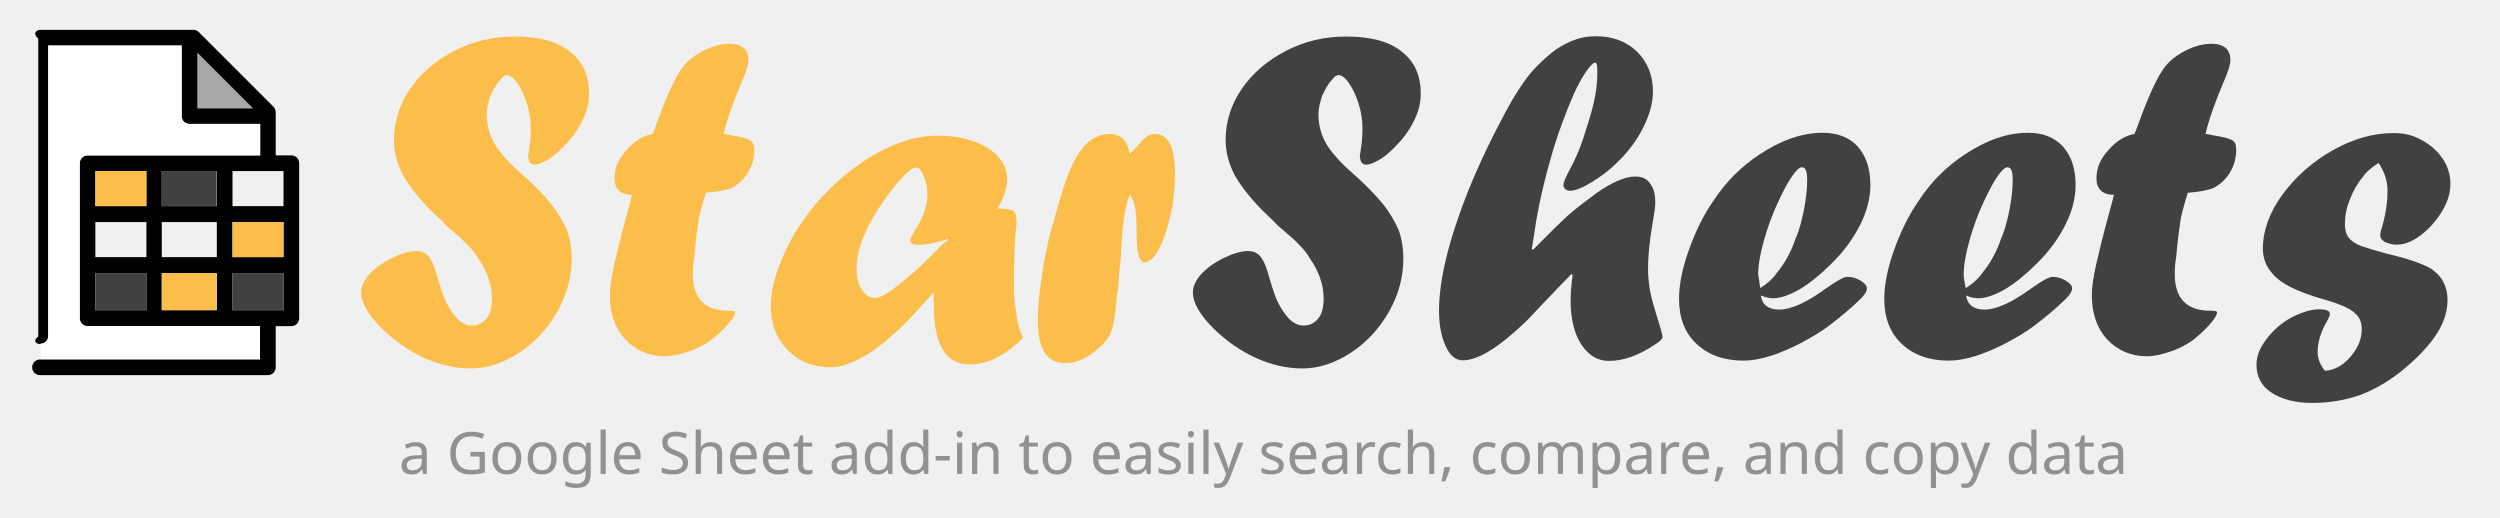
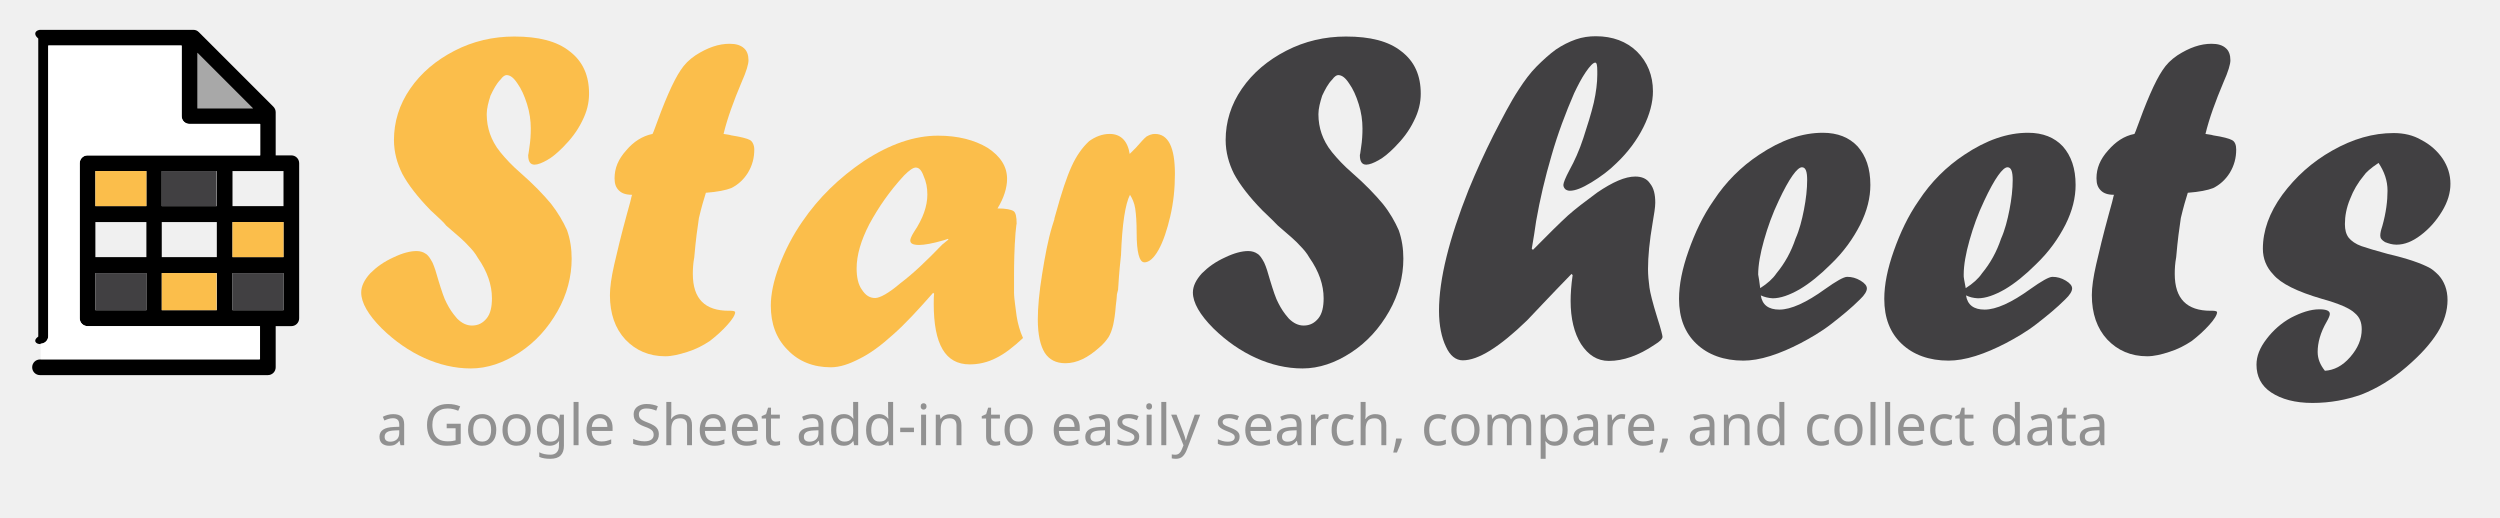
<svg xmlns="http://www.w3.org/2000/svg" version="1.1" id="Layer_1" x="0px" y="0px" viewBox="0 0 862.4 178.6" style="enable-background:new 0 0 862.4 178.6;" xml:space="preserve">
  <style type="text/css">
	.st0{fill:#A8A8A8;}
	.st1{fill:#414042;}
	.st2{fill:#FBBE4B;}
	.st3{fill:#FFFFFF;}
	.st4{enable-background:new    ;}
	.st5{fill:#919191;}
	.st6{font-family:'UbuntuMono-BoldItalic';}
- 	.st7{font-size:20.122px;}
+ 	.st7{font-size:19.617px;}
</style>
  <g id="XMLID_1_">
    <g>
      <polygon class="st0" points="87.3,37.4 68.1,37.4 68.1,18.2   " />
-       <path d="M103.2,56.3v53.5c0,1.5-1.2,2.7-2.7,2.7h-5.4v14.2c0,1.5-1.2,2.7-2.7,2.7H14c0,0,0,0-0.2,0c-1.5,0-2.7-1.2-2.7-2.7    c0-1.5,1.2-2.7,2.7-2.7l0,0h75.8v-11.5H30.2c-1.5,0-2.7-1.2-2.7-2.7V56.3c0-1.5,1.2-2.7,2.7-2.7h59.5V42.7H65.3    c-1.5,0-2.7-1.2-2.7-2.7V15.7h-46v100.1c0,0,0,0,0,0.2c0,1.5-1.2,2.7-2.7,2.7s-2.7-1.2-0.7-2.6V13.3c-1.9-1.6-0.9-2.8,0.5-3    c0.2,0,0.2,0,0.2,0h52.8c0.7,0,1.3,0.2,1.9,0.8l25.7,25.7c0.5,0.5,0.8,1.2,0.8,1.9v14.9h5.4C102,53.6,103.2,54.8,103.2,56.3z     M97.8,107V94.2H80.2V107H97.8z M97.8,88.7V76.6H80.2v12.1C80.2,88.7,97.8,88.7,97.8,88.7z M97.8,71.1V59H80.2v12.1H97.8z     M68.1,37.4h19.2L68.1,18.2V37.4z M74.8,107V94.2h-19V107H74.8z M74.8,88.7V76.6h-19v12.1C55.8,88.7,74.8,88.7,74.8,88.7z     M74.8,71.1V59h-19v12.1H74.8z M50.5,107V94.2H32.9V107H50.5z M50.5,88.7V76.6H32.9v12.1C32.9,88.7,50.5,88.7,50.5,88.7z     M50.5,71.1V59H32.9v12.1H50.5z" />
+       <path d="M103.2,56.3v53.5c0,1.5-1.2,2.7-2.7,2.7h-5.4v14.2c0,1.5-1.2,2.7-2.7,2.7H14c0,0,0,0-0.2,0c-1.5,0-2.7-1.2-2.7-2.7    s1.2-2.7,2.7-2.7l0,0h75.8v-11.5H30.2c-1.5,0-2.7-1.2-2.7-2.7V56.3c0-1.5,1.2-2.7,2.7-2.7h59.5V42.7H65.3c-1.5,0-2.7-1.2-2.7-2.7    V15.7h-46v100.1c0,0,0,0,0,0.2c0,1.5-1.2,2.7-2.7,2.7s-2.7-1.2-0.7-2.6V13.3c-1.9-1.6-0.9-2.8,0.5-3c0.2,0,0.2,0,0.2,0h52.8    c0.7,0,1.3,0.2,1.9,0.8l25.7,25.7c0.5,0.5,0.8,1.2,0.8,1.9v14.9h5.4C102,53.6,103.2,54.8,103.2,56.3z M97.8,107V94.2H80.2V107    H97.8z M97.8,88.7V76.6H80.2v12.1H97.8z M97.8,71.1V59H80.2v12.1H97.8z M68.1,37.4h19.2L68.1,18.2V37.4z M74.8,107V94.2h-19V107    H74.8z M74.8,88.7V76.6h-19v12.1C55.8,88.7,74.8,88.7,74.8,88.7z M74.8,71.1V59h-19v12.1H74.8z M50.5,107V94.2H32.9V107H50.5z     M50.5,88.7V76.6H32.9v12.1H50.5z M50.5,71.1V59H32.9v12.1H50.5z" />
      <rect x="80.2" y="94.2" class="st1" width="17.6" height="12.8" />
      <rect x="80.2" y="76.6" class="st2" width="17.6" height="12.1" />
-       <path class="st3" d="M89.7,112.5v11.4H14l0,0v-5.4c1.5,0,2.7-1.2,2.7-2.7c0,0,0,0,0-0.2V15.7h46v24.4c0,1.5,1.2,2.7,2.7,2.7h24.4    v10.8H30.2c-1.5,0-2.7,1.2-2.7,2.7v53.5c0,1.5,1.2,2.7,2.7,2.7L89.7,112.5L89.7,112.5z" />
+       <path class="st3" d="M89.7,112.5v11.4H14l0,0v-5.4c1.5,0,2.7-1.2,2.7-2.7c0,0,0,0,0-0.2V15.7h46v24.4c0,1.5,1.2,2.7,2.7,2.7h24.4    v10.8H30.2c-1.5,0-2.7,1.2-2.7,2.7v53.5c0,1.5,1.2,2.7,2.7,2.7H89.7L89.7,112.5z" />
      <rect x="55.8" y="94.2" class="st2" width="18.9" height="12.8" />
      <rect x="55.8" y="59" class="st1" width="18.9" height="12.1" />
      <rect x="32.9" y="94.2" class="st1" width="17.6" height="12.8" />
      <rect x="32.9" y="59" class="st2" width="17.6" height="12.1" />
    </g>
  </g>
  <g class="st4">
-     <path class="st2" d="M148.6,72.6c-4.6-4.7-7.8-8.9-9.8-12.6c-1.8-3.6-2.9-7.5-2.9-11.7c0-6.2,1.8-12.2,5.6-17.7   c3.8-5.5,8.9-9.8,15.3-13.1c6.4-3.3,13.3-4.9,20.6-4.9c8.4,0,14.7,1.6,19.1,5.1c4.6,3.5,6.7,8.4,6.7,14.6c0,3.1-0.7,6.2-2.4,9.5   c-1.6,3.3-3.8,6.2-6.7,9.1c-2,2-3.8,3.5-5.5,4.4c-1.6,0.9-3.1,1.5-4.2,1.5c-1.5,0-2.2-1.1-2.2-3.3c0,0,0.2-0.7,0.4-2.5   c0.4-2.5,0.5-4.7,0.5-6.7c0-2.7-0.4-5.6-1.3-8.4c-0.9-2.9-2-5.3-3.3-7.1c-1.3-2-2.5-2.9-3.8-2.9c-0.5,0-1.3,0.5-2,1.5   c-1.5,1.5-2.5,3.5-3.5,5.6c-0.7,2.2-1.3,4.4-1.3,6.4c0,2.4,0.4,4.7,1.1,6.7c0.7,2,1.8,4.2,3.6,6.4c1.8,2.2,4,4.6,6.9,7.1   c4.6,4,8,7.6,10.6,10.7c2.4,3.1,4.2,6.2,5.5,9.1c1.1,3.1,1.6,6.4,1.6,9.8c0,6.2-1.6,12.4-4.9,18.2c-3.3,5.8-7.6,10.6-13.1,14.2   c-5.5,3.6-11.1,5.5-16.8,5.5c-5.5,0-10.9-1.3-16-3.6c-5.3-2.4-10.2-5.8-14.7-10.2c-4.7-4.7-7.1-8.9-7.1-12.4c0-2.2,1.1-4.4,3.1-6.6   c2.2-2.2,4.7-4,8-5.5c3.1-1.5,5.8-2.2,8-2.2c1.3,0,2.4,0.4,3.1,0.9c0.9,0.5,1.6,1.6,2.4,3.1c0.7,1.5,1.3,3.5,2,6   c1.1,3.6,2,6.4,2.9,8c0.9,1.8,2,3.5,3.6,5.3c1.6,1.6,3.3,2.4,5.1,2.4c2.2,0,3.8-0.9,5.1-2.5s1.8-4,1.8-6.9c0-4.6-1.6-9.3-4.9-14   c-0.9-1.6-2-2.9-3.3-4.2c-1.1-1.3-3.6-3.5-7.6-6.9C153.2,76.8,151.3,75.1,148.6,72.6z" />
-     <path class="st2" d="M225.1,46.2l0.4-0.9c3.6-10,6.6-17.1,9.3-21.1c1.3-2,2.9-3.6,5.1-5.1c4.2-2.7,8-4,11.8-4   c2.2,0,3.8,0.5,4.9,1.5c1.1,0.9,1.6,2.4,1.6,4.2c0,1.3-0.7,3.8-2.4,7.6c-2.7,6.4-4.9,12.4-6.2,17.8c0.9,0.2,1.8,0.2,2.7,0.5   c3.3,0.5,5.5,1.1,6.4,1.6c0.9,0.5,1.5,1.8,1.5,3.3c0,2.9-0.7,5.5-2.2,8c-1.5,2.4-3.5,4.2-5.8,5.3c-1.8,0.7-4.7,1.3-8.7,1.6   c-0.7,2.2-1.5,4.9-2.4,8.7c-0.5,3.3-1.1,7.6-1.6,13.5c-0.4,2.2-0.5,4-0.5,5.8c0,8.6,4.2,12.7,12.4,12.7h0.5h0.2   c0.9,0,1.5,0.2,1.5,0.5c0,0.9-0.9,2.4-2.7,4.4c-1.8,2-3.8,3.8-6,5.5c-2.4,1.6-4.9,2.9-7.8,3.8s-5.3,1.5-7.6,1.5   c-5.6,0-10.2-2-13.8-5.8c-3.5-3.8-5.3-8.9-5.3-15.3c0-2.7,0.5-6.2,1.5-10.6s2.4-10.2,4.4-17.5c0.4-1.3,0.7-2.7,1.1-4   c0.4-1.5,0.5-2.4,0.7-2.5c-2.2,0-3.6-0.5-4.6-1.5s-1.5-2.2-1.5-4.2c0-3.5,1.3-6.6,4-9.6C218.5,48.9,221.6,46.9,225.1,46.2z" />
-     <path class="st2" d="M322.3,101v0.4l-0.4-0.4c-5.1,5.8-9.6,10.7-13.8,14.4c-4.2,3.8-8,6.6-11.7,8.4c-3.5,1.8-6.7,2.9-9.8,2.9   c-6,0-11.1-2-14.9-6c-4-4-5.8-9.1-5.8-15.3c0-3.8,0.9-8.4,2.9-13.7c2-5.3,4.6-10.4,8-15.3c5.6-8.2,12.7-15.1,21.3-20.9   c8.9-5.8,17.3-8.7,25.5-8.7c6.9,0,12.6,1.5,17.1,4.2c4.4,2.9,6.7,6.4,6.7,10.7c0,3.1-1.1,6.6-3.3,10.2c2.9,0,4.7,0.4,5.5,0.9   s1.1,2,1.1,4.4c0-0.2-0.2,0.9-0.4,3.3c-0.4,5.3-0.5,10.4-0.5,14.9c0,2.4,0,4.2,0,5.5c0,1.3,0.2,2.7,0.4,4.4s0.4,2.9,0.5,3.8   c0.4,2.5,1.1,5.1,2.2,7.5c-3.3,3.1-6.4,5.5-9.3,6.9c-2.9,1.5-6,2.2-9.1,2.2c-8.4,0-12.4-6.9-12.4-20.9   C322.1,103.2,322.1,101.9,322.3,101z M327,82.4l-1.5,0.5c-3.8,1.1-6.7,1.6-8.4,1.6c-2.2,0-3.1-0.5-3.1-1.6c0-0.4,0.4-1.5,1.3-2.9   c3.1-4.6,4.6-8.9,4.6-12.9c0-2.4-0.4-4.4-1.3-6.4c-0.7-2-1.6-2.9-2.7-2.9c-0.9,0-2.2,0.9-4,2.7c-5.1,5.5-8.9,11.1-12,16.8   c-2.9,5.6-4.4,10.7-4.4,15.3c0,2.9,0.5,5.5,1.8,7.3c1.3,2,2.7,2.9,4.6,2.9c1.6,0,4.6-1.6,8.7-5.1c4.4-3.3,9.1-7.8,14.4-13.3   l2.2-1.8L327,82.4z" />
-     <path class="st2" d="M385.7,99.9l-0.4,1.6c0,0.9-0.2,2.2-0.4,4c-0.2,2.7-0.5,4.7-0.9,6.6c-0.4,1.6-0.9,3.1-1.6,4.2   c-0.7,1.1-1.8,2.4-3.1,3.5c-4,3.6-7.8,5.5-11.8,5.5c-3.3,0-5.6-1.3-7.1-3.6c-1.5-2.4-2.4-6.2-2.4-11.5c0-4.2,0.5-9.5,1.5-15.7   s2-11.7,3.5-16.6l0.7-2.2c0-0.4,0.2-0.9,0.5-2c2-7.3,3.8-12.7,5.5-16.4c1.6-3.5,3.6-6.4,6-8.6c2.2-1.6,4.6-2.5,7.1-2.5   c3.8,0,6.2,2.4,6.9,6.9c0.7-0.7,1.5-1.5,2.2-2.2c1.6-1.8,2.7-3.1,3.6-3.8c0.9-0.5,1.8-0.9,2.9-0.9c4.6,0,6.9,4.6,6.9,13.8   c0,5.1-0.5,9.8-1.6,14.6c-1.1,4.7-2.4,8.6-4,11.5c-1.6,2.9-3.3,4.4-4.9,4.4c-1.8,0-2.7-3.5-2.7-10.2c0-3.6-0.2-6.4-0.5-8.4   s-1.1-3.6-1.8-4.7c-1.6,3.1-2.7,10-3.1,20.8C386,94.3,385.8,98.3,385.7,99.9z" />
+     <path class="st2" d="M148.6,72.6c-4.6-4.7-7.8-8.9-9.8-12.6c-1.8-3.6-2.9-7.5-2.9-11.7c0-6.2,1.8-12.2,5.6-17.7s8.9-9.8,15.3-13.1   c6.4-3.3,13.3-4.9,20.6-4.9c8.4,0,14.7,1.6,19.1,5.1c4.6,3.5,6.7,8.4,6.7,14.6c0,3.1-0.7,6.2-2.4,9.5c-1.6,3.3-3.8,6.2-6.7,9.1   c-2,2-3.8,3.5-5.5,4.4c-1.6,0.9-3.1,1.5-4.2,1.5c-1.5,0-2.2-1.1-2.2-3.3c0,0,0.2-0.7,0.4-2.5c0.4-2.5,0.5-4.7,0.5-6.7   c0-2.7-0.4-5.6-1.3-8.4c-0.9-2.9-2-5.3-3.3-7.1c-1.3-2-2.5-2.9-3.8-2.9c-0.5,0-1.3,0.5-2,1.5c-1.5,1.5-2.5,3.5-3.5,5.6   c-0.7,2.2-1.3,4.4-1.3,6.4c0,2.4,0.4,4.7,1.1,6.7c0.7,2,1.8,4.2,3.6,6.4s4,4.6,6.9,7.1c4.6,4,8,7.6,10.6,10.7   c2.4,3.1,4.2,6.2,5.5,9.1c1.1,3.1,1.6,6.4,1.6,9.8c0,6.2-1.6,12.4-4.9,18.2c-3.3,5.8-7.6,10.6-13.1,14.2s-11.1,5.5-16.8,5.5   c-5.5,0-10.9-1.3-16-3.6c-5.3-2.4-10.2-5.8-14.7-10.2c-4.7-4.7-7.1-8.9-7.1-12.4c0-2.2,1.1-4.4,3.1-6.6c2.2-2.2,4.7-4,8-5.5   c3.1-1.5,5.8-2.2,8-2.2c1.3,0,2.4,0.4,3.1,0.9c0.9,0.5,1.6,1.6,2.4,3.1c0.7,1.5,1.3,3.5,2,6c1.1,3.6,2,6.4,2.9,8   c0.9,1.8,2,3.5,3.6,5.3c1.6,1.6,3.3,2.4,5.1,2.4c2.2,0,3.8-0.9,5.1-2.5s1.8-4,1.8-6.9c0-4.6-1.6-9.3-4.9-14c-0.9-1.6-2-2.9-3.3-4.2   c-1.1-1.3-3.6-3.5-7.6-6.9C153.2,76.8,151.3,75.1,148.6,72.6z" />
+     <path class="st2" d="M225.1,46.2l0.4-0.9c3.6-10,6.6-17.1,9.3-21.1c1.3-2,2.9-3.6,5.1-5.1c4.2-2.7,8-4,11.8-4   c2.2,0,3.8,0.5,4.9,1.5c1.1,0.9,1.6,2.4,1.6,4.2c0,1.3-0.7,3.8-2.4,7.6c-2.7,6.4-4.9,12.4-6.2,17.8c0.9,0.2,1.8,0.2,2.7,0.5   c3.3,0.5,5.5,1.1,6.4,1.6s1.5,1.8,1.5,3.3c0,2.9-0.7,5.5-2.2,8c-1.5,2.4-3.5,4.2-5.8,5.3c-1.8,0.7-4.7,1.3-8.7,1.6   c-0.7,2.2-1.5,4.9-2.4,8.7c-0.5,3.3-1.1,7.6-1.6,13.5c-0.4,2.2-0.5,4-0.5,5.8c0,8.6,4.2,12.7,12.4,12.7h0.5h0.2   c0.9,0,1.5,0.2,1.5,0.5c0,0.9-0.9,2.4-2.7,4.4s-3.8,3.8-6,5.5c-2.4,1.6-4.9,2.9-7.8,3.8s-5.3,1.5-7.6,1.5c-5.6,0-10.2-2-13.8-5.8   c-3.5-3.8-5.3-8.9-5.3-15.3c0-2.7,0.5-6.2,1.5-10.6s2.4-10.2,4.4-17.5c0.4-1.3,0.7-2.7,1.1-4c0.4-1.5,0.5-2.4,0.7-2.5   c-2.2,0-3.6-0.5-4.6-1.5s-1.5-2.2-1.5-4.2c0-3.5,1.3-6.6,4-9.6C218.5,48.9,221.6,46.9,225.1,46.2z" />
+     <path class="st2" d="M322.3,101v0.4l-0.4-0.4c-5.1,5.8-9.6,10.7-13.8,14.4c-4.2,3.8-8,6.6-11.7,8.4c-3.5,1.8-6.7,2.9-9.8,2.9   c-6,0-11.1-2-14.9-6c-4-4-5.8-9.1-5.8-15.3c0-3.8,0.9-8.4,2.9-13.7c2-5.3,4.6-10.4,8-15.3c5.6-8.2,12.7-15.1,21.3-20.9   c8.9-5.8,17.3-8.7,25.5-8.7c6.9,0,12.6,1.5,17.1,4.2c4.4,2.9,6.7,6.4,6.7,10.7c0,3.1-1.1,6.6-3.3,10.2c2.9,0,4.7,0.4,5.5,0.9   s1.1,2,1.1,4.4c0-0.2-0.2,0.9-0.4,3.3c-0.4,5.3-0.5,10.4-0.5,14.9c0,2.4,0,4.2,0,5.5s0.2,2.7,0.4,4.4s0.4,2.9,0.5,3.8   c0.4,2.5,1.1,5.1,2.2,7.5c-3.3,3.1-6.4,5.5-9.3,6.9c-2.9,1.5-6,2.2-9.1,2.2c-8.4,0-12.4-6.9-12.4-20.9   C322.1,103.2,322.1,101.9,322.3,101z M327,82.4l-1.5,0.5c-3.8,1.1-6.7,1.6-8.4,1.6c-2.2,0-3.1-0.5-3.1-1.6c0-0.4,0.4-1.5,1.3-2.9   c3.1-4.6,4.6-8.9,4.6-12.9c0-2.4-0.4-4.4-1.3-6.4c-0.7-2-1.6-2.9-2.7-2.9c-0.9,0-2.2,0.9-4,2.7c-5.1,5.5-8.9,11.1-12,16.8   c-2.9,5.6-4.4,10.7-4.4,15.3c0,2.9,0.5,5.5,1.8,7.3c1.3,2,2.7,2.9,4.6,2.9c1.6,0,4.6-1.6,8.7-5.1c4.4-3.3,9.1-7.8,14.4-13.3   l2.2-1.8L327,82.4z" />
+     <path class="st2" d="M385.7,99.9l-0.4,1.6c0,0.9-0.2,2.2-0.4,4c-0.2,2.7-0.5,4.7-0.9,6.6c-0.4,1.6-0.9,3.1-1.6,4.2   s-1.8,2.4-3.1,3.5c-4,3.6-7.8,5.5-11.8,5.5c-3.3,0-5.6-1.3-7.1-3.6c-1.5-2.4-2.4-6.2-2.4-11.5c0-4.2,0.5-9.5,1.5-15.7   s2-11.7,3.5-16.6l0.7-2.2c0-0.4,0.2-0.9,0.5-2c2-7.3,3.8-12.7,5.5-16.4c1.6-3.5,3.6-6.4,6-8.6c2.2-1.6,4.6-2.5,7.1-2.5   c3.8,0,6.2,2.4,6.9,6.9c0.7-0.7,1.5-1.5,2.2-2.2c1.6-1.8,2.7-3.1,3.6-3.8c0.9-0.5,1.8-0.9,2.9-0.9c4.6,0,6.9,4.6,6.9,13.8   c0,5.1-0.5,9.8-1.6,14.6c-1.1,4.7-2.4,8.6-4,11.5s-3.3,4.4-4.9,4.4c-1.8,0-2.7-3.5-2.7-10.2c0-3.6-0.2-6.4-0.5-8.4   s-1.1-3.6-1.8-4.7c-1.6,3.1-2.7,10-3.1,20.8C386,94.3,385.8,98.3,385.7,99.9z" />
  </g>
  <g class="st4">
-     <path class="st1" d="M435.5,72.6c-4.6-4.7-7.8-8.9-9.8-12.6c-1.8-3.6-2.9-7.5-2.9-11.7c0-6.2,1.8-12.2,5.6-17.7   c3.8-5.5,8.9-9.8,15.3-13.1c6.4-3.3,13.3-4.9,20.6-4.9c8.4,0,14.7,1.6,19.1,5.1c4.6,3.5,6.7,8.4,6.7,14.6c0,3.1-0.7,6.2-2.4,9.5   c-1.6,3.3-3.8,6.2-6.7,9.1c-2,2-3.8,3.5-5.5,4.4c-1.6,0.9-3.1,1.5-4.2,1.5c-1.5,0-2.2-1.1-2.2-3.3c0,0,0.2-0.7,0.4-2.5   c0.4-2.5,0.5-4.7,0.5-6.7c0-2.7-0.4-5.6-1.3-8.4c-0.9-2.9-2-5.3-3.3-7.1c-1.3-2-2.5-2.9-3.8-2.9c-0.5,0-1.3,0.5-2,1.5   c-1.5,1.5-2.5,3.5-3.5,5.6c-0.7,2.2-1.3,4.4-1.3,6.4c0,2.4,0.4,4.7,1.1,6.7c0.7,2,1.8,4.2,3.6,6.4c1.8,2.2,4,4.6,6.9,7.1   c4.6,4,8,7.6,10.6,10.7c2.5,3.1,4.2,6.2,5.5,9.1c1.1,3.1,1.6,6.4,1.6,9.8c0,6.2-1.6,12.4-4.9,18.2c-3.3,5.8-7.6,10.6-13.1,14.2   c-5.5,3.6-11.1,5.5-16.8,5.5c-5.5,0-10.9-1.3-16-3.6c-5.3-2.4-10.2-5.8-14.7-10.2c-4.7-4.7-7.1-8.9-7.1-12.4c0-2.2,1.1-4.4,3.1-6.6   c2.2-2.2,4.7-4,8-5.5c3.1-1.5,5.8-2.2,8-2.2c1.3,0,2.4,0.4,3.1,0.9c0.9,0.5,1.6,1.6,2.4,3.1c0.7,1.5,1.3,3.5,2,6   c1.1,3.6,2,6.4,2.9,8c0.9,1.8,2,3.5,3.6,5.3c1.6,1.6,3.3,2.4,5.1,2.4c2.2,0,3.8-0.9,5.1-2.5c1.3-1.6,1.8-4,1.8-6.9   c0-4.6-1.6-9.3-4.9-14c-0.9-1.6-2-2.9-3.3-4.2c-1.1-1.3-3.6-3.5-7.6-6.9C439.9,76.8,438.1,75.1,435.5,72.6z" />
-     <path class="st1" d="M551,25.8v-1.3c0-2-0.2-2.9-0.7-2.9c-0.7,0-1.8,1.1-3.3,3.3c-1.5,2.2-2.7,4.6-4,7.3   c-2.9,6.7-5.6,13.8-7.8,21.5c-2.2,7.5-4,15.1-5.3,22.6c-0.4,2.9-0.9,6-1.5,9.5l0.4,0.4c5.5-5.6,9.5-9.5,12-11.8   c2.7-2.4,6-4.9,10.2-8c5.3-3.6,9.6-5.5,13.1-5.5c2.2,0,4,0.7,5.1,2.4c1.3,1.6,1.8,3.8,1.8,6.6c0,1.6-0.4,4-0.9,6.9   c-1.1,6.4-1.6,11.7-1.6,16c0,2,0.2,4.2,0.5,6.4c0.2,1.6,1.1,5.3,2.7,10.4c1.3,4,1.8,6.2,1.8,6.6c0,0.7-0.9,1.6-2.7,2.7   c-5.6,3.8-10.9,5.6-15.8,5.6c-4,0-7.1-2-9.6-5.8c-2.4-3.8-3.6-8.9-3.6-14.9c0-2.4,0.2-5.5,0.7-8.9l-0.4-0.4   c-7.6,7.8-12.7,13.3-15.3,16c-9.6,9.3-16.9,13.8-22.2,13.8c-2.4,0-4.4-1.6-5.8-4.7c-1.5-3.1-2.4-7.3-2.4-12.4   c0-10.9,3.5-24.8,10.2-41.7c2.7-6.6,5.6-12.9,8.6-18.9c3.1-6,5.8-11.3,8.7-15.7c2-3.1,4-5.8,6.2-8c2.2-2.2,4.4-4.2,6.6-5.8   c2.2-1.5,4.6-2.7,6.9-3.5s4.6-1.1,6.9-1.1c5.8,0,10.6,1.8,14.2,5.3c3.6,3.6,5.5,8.2,5.5,13.7c0,3.8-1.1,8-3.3,12.4   c-2.2,4.4-5.3,8.6-9.3,12.4c-2.5,2.5-5.5,4.7-8.6,6.6c-3.3,2-5.6,2.9-7.5,2.9c-0.5,0-1.1-0.2-1.5-0.5c-0.4-0.4-0.7-0.9-0.7-1.5   c0-0.7,0.7-2.5,2.2-5.3c1.6-2.9,3.3-6.6,4.7-10.9s2.7-8.4,3.6-12.2C550.6,31.8,551,28.5,551,25.8z" />
-     <path class="st1" d="M607.4,101.9c0.5,3.3,2.7,4.9,6.4,4.9c4,0,9.3-2.4,15.8-7.1c3.8-2.7,6.4-4.2,7.6-4.2c1.6,0,3.1,0.4,4.6,1.3   c1.5,0.9,2.2,1.8,2.2,2.7s-0.7,2.2-2.4,3.8c-2.9,2.9-6.2,5.6-9.8,8.4s-7.3,4.9-10.7,6.7c-3.5,1.8-6.9,3.3-10.4,4.4   c-3.5,1.1-6.6,1.6-9.3,1.6c-6.7,0-12.2-2-16.2-5.8s-6-8.9-6-15.5c0-4.9,1.1-10.4,3.3-16.6c2.2-6.2,4.9-12,8.6-17.3   c4.2-6.4,9.5-11.7,15.7-15.8c7.6-5.1,14.9-7.6,22-7.6c5.1,0,9.1,1.6,12,4.7c2.9,3.3,4.4,7.6,4.4,13.3c0,4.4-1.1,8.9-3.5,13.7   c-2.4,4.7-5.6,9.3-10.2,13.7c-3.6,3.6-7.3,6.6-10.7,8.6c-3.5,2-6.6,3.1-9.3,3.1C610,102.8,608.7,102.5,607.4,101.9z M607.2,99.4   c2.5-1.6,4.4-3.3,5.6-5.1c2.9-3.5,5.1-7.5,6.6-12c1.3-2.9,2.2-6.4,2.9-10s1.1-7.1,1.1-10.2c0-2.9-0.5-4.4-1.8-4.4   c-1.6,0-4.4,3.8-8,11.5c-2.2,4.6-3.8,9.1-5.1,13.7c-1.3,4.6-2,8.6-2,11.8C606.7,95.5,606.9,97.2,607.2,99.4z" />
-     <path class="st1" d="M678.2,101.9c0.5,3.3,2.7,4.9,6.4,4.9c4,0,9.3-2.4,15.8-7.1c3.8-2.7,6.4-4.2,7.6-4.2c1.6,0,3.1,0.4,4.6,1.3   c1.5,0.9,2.2,1.8,2.2,2.7s-0.7,2.2-2.4,3.8c-2.9,2.9-6.2,5.6-9.8,8.4s-7.3,4.9-10.7,6.7c-3.5,1.8-6.9,3.3-10.4,4.4   c-3.5,1.1-6.6,1.6-9.3,1.6c-6.7,0-12.2-2-16.2-5.8c-4-3.8-6-8.9-6-15.5c0-4.9,1.1-10.4,3.3-16.6c2.2-6.2,4.9-12,8.6-17.3   c4.2-6.4,9.5-11.7,15.7-15.8c7.6-5.1,14.9-7.6,22-7.6c5.1,0,9.1,1.6,12,4.7c2.9,3.3,4.4,7.6,4.4,13.3c0,4.4-1.1,8.9-3.5,13.7   c-2.4,4.7-5.6,9.3-10.2,13.7c-3.6,3.6-7.3,6.6-10.7,8.6c-3.5,2-6.6,3.1-9.3,3.1C680.6,102.8,679.5,102.5,678.2,101.9z M678.1,99.4   c2.5-1.6,4.4-3.3,5.6-5.1c2.9-3.5,5.1-7.5,6.6-12c1.3-2.9,2.2-6.4,2.9-10s1.1-7.1,1.1-10.2c0-2.9-0.5-4.4-1.8-4.4   c-1.6,0-4.4,3.8-8,11.5c-2.2,4.6-3.8,9.1-5.1,13.7c-1.3,4.6-2,8.6-2,11.8C677.3,95.5,677.7,97.2,678.1,99.4z" />
+     <path class="st1" d="M435.5,72.6c-4.6-4.7-7.8-8.9-9.8-12.6c-1.8-3.6-2.9-7.5-2.9-11.7c0-6.2,1.8-12.2,5.6-17.7   c3.8-5.5,8.9-9.8,15.3-13.1s13.3-4.9,20.6-4.9c8.4,0,14.7,1.6,19.1,5.1c4.6,3.5,6.7,8.4,6.7,14.6c0,3.1-0.7,6.2-2.4,9.5   c-1.6,3.3-3.8,6.2-6.7,9.1c-2,2-3.8,3.5-5.5,4.4c-1.6,0.9-3.1,1.5-4.2,1.5c-1.5,0-2.2-1.1-2.2-3.3c0,0,0.2-0.7,0.4-2.5   c0.4-2.5,0.5-4.7,0.5-6.7c0-2.7-0.4-5.6-1.3-8.4c-0.9-2.9-2-5.3-3.3-7.1c-1.3-2-2.5-2.9-3.8-2.9c-0.5,0-1.3,0.5-2,1.5   c-1.5,1.5-2.5,3.5-3.5,5.6c-0.7,2.2-1.3,4.4-1.3,6.4c0,2.4,0.4,4.7,1.1,6.7s1.8,4.2,3.6,6.4c1.8,2.2,4,4.6,6.9,7.1   c4.6,4,8,7.6,10.6,10.7c2.5,3.1,4.2,6.2,5.5,9.1c1.1,3.1,1.6,6.4,1.6,9.8c0,6.2-1.6,12.4-4.9,18.2s-7.6,10.6-13.1,14.2   s-11.1,5.5-16.8,5.5c-5.5,0-10.9-1.3-16-3.6c-5.3-2.4-10.2-5.8-14.7-10.2c-4.7-4.7-7.1-8.9-7.1-12.4c0-2.2,1.1-4.4,3.1-6.6   c2.2-2.2,4.7-4,8-5.5c3.1-1.5,5.8-2.2,8-2.2c1.3,0,2.4,0.4,3.1,0.9c0.9,0.5,1.6,1.6,2.4,3.1c0.7,1.5,1.3,3.5,2,6   c1.1,3.6,2,6.4,2.9,8c0.9,1.8,2,3.5,3.6,5.3c1.6,1.6,3.3,2.4,5.1,2.4c2.2,0,3.8-0.9,5.1-2.5c1.3-1.6,1.8-4,1.8-6.9   c0-4.6-1.6-9.3-4.9-14c-0.9-1.6-2-2.9-3.3-4.2c-1.1-1.3-3.6-3.5-7.6-6.9C439.9,76.8,438.1,75.1,435.5,72.6z" />
+     <path class="st1" d="M551,25.8v-1.3c0-2-0.2-2.9-0.7-2.9c-0.7,0-1.8,1.1-3.3,3.3s-2.7,4.6-4,7.3c-2.9,6.7-5.6,13.8-7.8,21.5   c-2.2,7.5-4,15.1-5.3,22.6c-0.4,2.9-0.9,6-1.5,9.5l0.4,0.4c5.5-5.6,9.5-9.5,12-11.8c2.7-2.4,6-4.9,10.2-8c5.3-3.6,9.6-5.5,13.1-5.5   c2.2,0,4,0.7,5.1,2.4c1.3,1.6,1.8,3.8,1.8,6.6c0,1.6-0.4,4-0.9,6.9c-1.1,6.4-1.6,11.7-1.6,16c0,2,0.2,4.2,0.5,6.4   c0.2,1.6,1.1,5.3,2.7,10.4c1.3,4,1.8,6.2,1.8,6.6c0,0.7-0.9,1.6-2.7,2.7c-5.6,3.8-10.9,5.6-15.8,5.6c-4,0-7.1-2-9.6-5.8   c-2.4-3.8-3.6-8.9-3.6-14.9c0-2.4,0.2-5.5,0.7-8.9l-0.4-0.4c-7.6,7.8-12.7,13.3-15.3,16c-9.6,9.3-16.9,13.8-22.2,13.8   c-2.4,0-4.4-1.6-5.8-4.7c-1.5-3.1-2.4-7.3-2.4-12.4c0-10.9,3.5-24.8,10.2-41.7c2.7-6.6,5.6-12.9,8.6-18.9c3.1-6,5.8-11.3,8.7-15.7   c2-3.1,4-5.8,6.2-8s4.4-4.2,6.6-5.8c2.2-1.5,4.6-2.7,6.9-3.5s4.6-1.1,6.9-1.1c5.8,0,10.6,1.8,14.2,5.3c3.6,3.6,5.5,8.2,5.5,13.7   c0,3.8-1.1,8-3.3,12.4s-5.3,8.6-9.3,12.4c-2.5,2.5-5.5,4.7-8.6,6.6c-3.3,2-5.6,2.9-7.5,2.9c-0.5,0-1.1-0.2-1.5-0.5   c-0.4-0.4-0.7-0.9-0.7-1.5c0-0.7,0.7-2.5,2.2-5.3c1.6-2.9,3.3-6.6,4.7-10.9s2.7-8.4,3.6-12.2C550.6,31.8,551,28.5,551,25.8z" />
+     <path class="st1" d="M607.4,101.9c0.5,3.3,2.7,4.9,6.4,4.9c4,0,9.3-2.4,15.8-7.1c3.8-2.7,6.4-4.2,7.6-4.2c1.6,0,3.1,0.4,4.6,1.3   s2.2,1.8,2.2,2.7s-0.7,2.2-2.4,3.8c-2.9,2.9-6.2,5.6-9.8,8.4s-7.3,4.9-10.7,6.7c-3.5,1.8-6.9,3.3-10.4,4.4s-6.6,1.6-9.3,1.6   c-6.7,0-12.2-2-16.2-5.8s-6-8.9-6-15.5c0-4.9,1.1-10.4,3.3-16.6s4.9-12,8.6-17.3c4.2-6.4,9.5-11.7,15.7-15.8   c7.6-5.1,14.9-7.6,22-7.6c5.1,0,9.1,1.6,12,4.7c2.9,3.3,4.4,7.6,4.4,13.3c0,4.4-1.1,8.9-3.5,13.7c-2.4,4.7-5.6,9.3-10.2,13.7   c-3.6,3.6-7.3,6.6-10.7,8.6c-3.5,2-6.6,3.1-9.3,3.1C610,102.8,608.7,102.5,607.4,101.9z M607.2,99.4c2.5-1.6,4.4-3.3,5.6-5.1   c2.9-3.5,5.1-7.5,6.6-12c1.3-2.9,2.2-6.4,2.9-10s1.1-7.1,1.1-10.2c0-2.9-0.5-4.4-1.8-4.4c-1.6,0-4.4,3.8-8,11.5   c-2.2,4.6-3.8,9.1-5.1,13.7s-2,8.6-2,11.8C606.7,95.5,606.9,97.2,607.2,99.4z" />
+     <path class="st1" d="M678.2,101.9c0.5,3.3,2.7,4.9,6.4,4.9c4,0,9.3-2.4,15.8-7.1c3.8-2.7,6.4-4.2,7.6-4.2c1.6,0,3.1,0.4,4.6,1.3   s2.2,1.8,2.2,2.7s-0.7,2.2-2.4,3.8c-2.9,2.9-6.2,5.6-9.8,8.4s-7.3,4.9-10.7,6.7c-3.5,1.8-6.9,3.3-10.4,4.4s-6.6,1.6-9.3,1.6   c-6.7,0-12.2-2-16.2-5.8s-6-8.9-6-15.5c0-4.9,1.1-10.4,3.3-16.6s4.9-12,8.6-17.3c4.2-6.4,9.5-11.7,15.7-15.8   c7.6-5.1,14.9-7.6,22-7.6c5.1,0,9.1,1.6,12,4.7c2.9,3.3,4.4,7.6,4.4,13.3c0,4.4-1.1,8.9-3.5,13.7c-2.4,4.7-5.6,9.3-10.2,13.7   c-3.6,3.6-7.3,6.6-10.7,8.6c-3.5,2-6.6,3.1-9.3,3.1C680.6,102.8,679.5,102.5,678.2,101.9z M678.1,99.4c2.5-1.6,4.4-3.3,5.6-5.1   c2.9-3.5,5.1-7.5,6.6-12c1.3-2.9,2.2-6.4,2.9-10s1.1-7.1,1.1-10.2c0-2.9-0.5-4.4-1.8-4.4c-1.6,0-4.4,3.8-8,11.5   c-2.2,4.6-3.8,9.1-5.1,13.7s-2,8.6-2,11.8C677.3,95.5,677.7,97.2,678.1,99.4z" />
    <path class="st1" d="M736.3,46.2l0.4-0.9c3.6-10,6.6-17.1,9.3-21.1c1.3-2,2.9-3.6,5.1-5.1c4.2-2.7,8-4,11.8-4   c2.2,0,3.8,0.5,4.9,1.5c1.1,0.9,1.6,2.4,1.6,4.2c0,1.3-0.7,3.8-2.4,7.6c-2.7,6.4-4.9,12.4-6.2,17.8c0.9,0.2,1.8,0.2,2.7,0.5   c3.3,0.5,5.5,1.1,6.4,1.6c1.1,0.5,1.5,1.8,1.5,3.3c0,2.9-0.7,5.5-2.2,8c-1.5,2.4-3.5,4.2-5.8,5.3c-1.8,0.7-4.7,1.3-8.7,1.6   c-0.7,2.2-1.5,4.9-2.4,8.7c-0.5,3.3-1.1,7.6-1.6,13.5c-0.4,2.2-0.5,4-0.5,5.8c0,8.6,4.2,12.7,12.4,12.7h0.5h0.2   c0.9,0,1.5,0.2,1.5,0.5c0,0.9-0.9,2.4-2.7,4.4s-3.8,3.8-6,5.5c-2.4,1.6-4.9,2.9-7.8,3.8c-2.7,0.9-5.3,1.5-7.6,1.5   c-5.6,0-10.2-2-13.8-5.8c-3.5-3.8-5.3-8.9-5.3-15.3c0-2.7,0.5-6.2,1.5-10.6s2.4-10.2,4.4-17.5c0.4-1.3,0.7-2.7,1.1-4   c0.4-1.5,0.5-2.4,0.7-2.5c-2.2,0-3.6-0.5-4.6-1.5s-1.5-2.2-1.5-4.2c0-3.5,1.3-6.6,4-9.6C729.8,48.9,732.7,46.9,736.3,46.2z" />
-     <path class="st1" d="M802,127.9c3.1-0.2,6-1.6,8.7-4.7c2.7-3.1,4-6.2,4-9.6c0-2.4-0.7-4.2-2.4-5.6c-1.6-1.6-5.5-3.3-11.3-4.9   c-8.6-2.5-14.2-5.3-16.8-8.4c-2.4-2.5-3.6-5.5-3.6-8.9c0-6.2,2.2-12.4,6.7-18.6c4.6-6.2,10.2-11.3,17.3-15.3c7.1-4,14-6,21.1-6   c3.5,0,6.7,0.7,9.6,2.4c3.1,1.6,5.5,3.8,7.3,6.4c1.8,2.7,2.7,5.6,2.7,8.7c0,3.1-0.9,6.2-2.9,9.5c-2,3.3-4.4,6-7.3,8.2   s-5.6,3.3-8.4,3.3c-1.5,0-2.7-0.4-4-0.9c-1.1-0.7-1.6-1.3-1.6-2.2s0.2-1.8,0.7-3.3c1.3-4.6,1.8-8.7,1.8-12.2c0-3.5-1.1-6.6-3.1-9.6   c-2.7,1.8-4.4,3.3-5.1,4.4c-2,2.4-3.6,5.1-4.7,8c-1.3,3.1-1.8,6-1.8,8.7c0,2,0.4,3.5,1.3,4.7c0.9,1.1,2.4,2.2,4.4,2.9   c2,0.7,5.1,1.6,9.1,2.7c6.9,1.6,11.7,3.3,14.6,4.9c0.7,0.4,1.6,1.1,2.9,2.4c2,2.2,3.1,5.1,3.1,8.6c0,3.6-1.1,7.5-3.5,11.3   c-2.4,3.8-5.8,7.6-10.7,11.8c-5.1,4.4-10.4,7.5-15.5,9.5c-5.1,1.8-10.7,2.9-16.9,2.9c-6,0-10.7-1.3-14.2-3.6s-5.1-5.6-5.1-9.6   c0-2.9,1.1-5.8,3.5-8.9c2.2-2.9,5.1-5.5,8.4-7.3c3.5-1.8,6.7-2.9,9.8-2.9c2.4,0,3.6,0.5,3.6,1.6c0,0.5-0.4,1.5-1.1,2.7   c-2.2,3.8-3.1,7.3-3.1,10.4C799.5,123.8,800.4,125.9,802,127.9z" />
+     <path class="st1" d="M802,127.9c3.1-0.2,6-1.6,8.7-4.7s4-6.2,4-9.6c0-2.4-0.7-4.2-2.4-5.6c-1.6-1.6-5.5-3.3-11.3-4.9   c-8.6-2.5-14.2-5.3-16.8-8.4c-2.4-2.5-3.6-5.5-3.6-8.9c0-6.2,2.2-12.4,6.7-18.6c4.6-6.2,10.2-11.3,17.3-15.3s14-6,21.1-6   c3.5,0,6.7,0.7,9.6,2.4c3.1,1.6,5.5,3.8,7.3,6.4c1.8,2.7,2.7,5.6,2.7,8.7c0,3.1-0.9,6.2-2.9,9.5s-4.4,6-7.3,8.2s-5.6,3.3-8.4,3.3   c-1.5,0-2.7-0.4-4-0.9c-1.1-0.7-1.6-1.3-1.6-2.2s0.2-1.8,0.7-3.3c1.3-4.6,1.8-8.7,1.8-12.2s-1.1-6.6-3.1-9.6   c-2.7,1.8-4.4,3.3-5.1,4.4c-2,2.4-3.6,5.1-4.7,8c-1.3,3.1-1.8,6-1.8,8.7c0,2,0.4,3.5,1.3,4.7c0.9,1.1,2.4,2.2,4.4,2.9   c2,0.7,5.1,1.6,9.1,2.7c6.9,1.6,11.7,3.3,14.6,4.9c0.7,0.4,1.6,1.1,2.9,2.4c2,2.2,3.1,5.1,3.1,8.6c0,3.6-1.1,7.5-3.5,11.3   s-5.8,7.6-10.7,11.8c-5.1,4.4-10.4,7.5-15.5,9.5c-5.1,1.8-10.7,2.9-16.9,2.9c-6,0-10.7-1.3-14.2-3.6s-5.1-5.6-5.1-9.6   c0-2.9,1.1-5.8,3.5-8.9c2.2-2.9,5.1-5.5,8.4-7.3c3.5-1.8,6.7-2.9,9.8-2.9c2.4,0,3.6,0.5,3.6,1.6c0,0.5-0.4,1.5-1.1,2.7   c-2.2,3.8-3.1,7.3-3.1,10.4C799.5,123.8,800.4,125.9,802,127.9z" />
  </g>
-   <text transform="matrix(1 0 0 1 137.5791 163.4805)" class="st5 st6 st7">a Google Sheet add-in to easily search, compare, and copy data</text>
+   <text transform="matrix(1 0 0 1 129.9995 153.5664)" class="st5 st6 st7">a Google Sheet add-in to easily search, compare, and collect data</text>
</svg>
